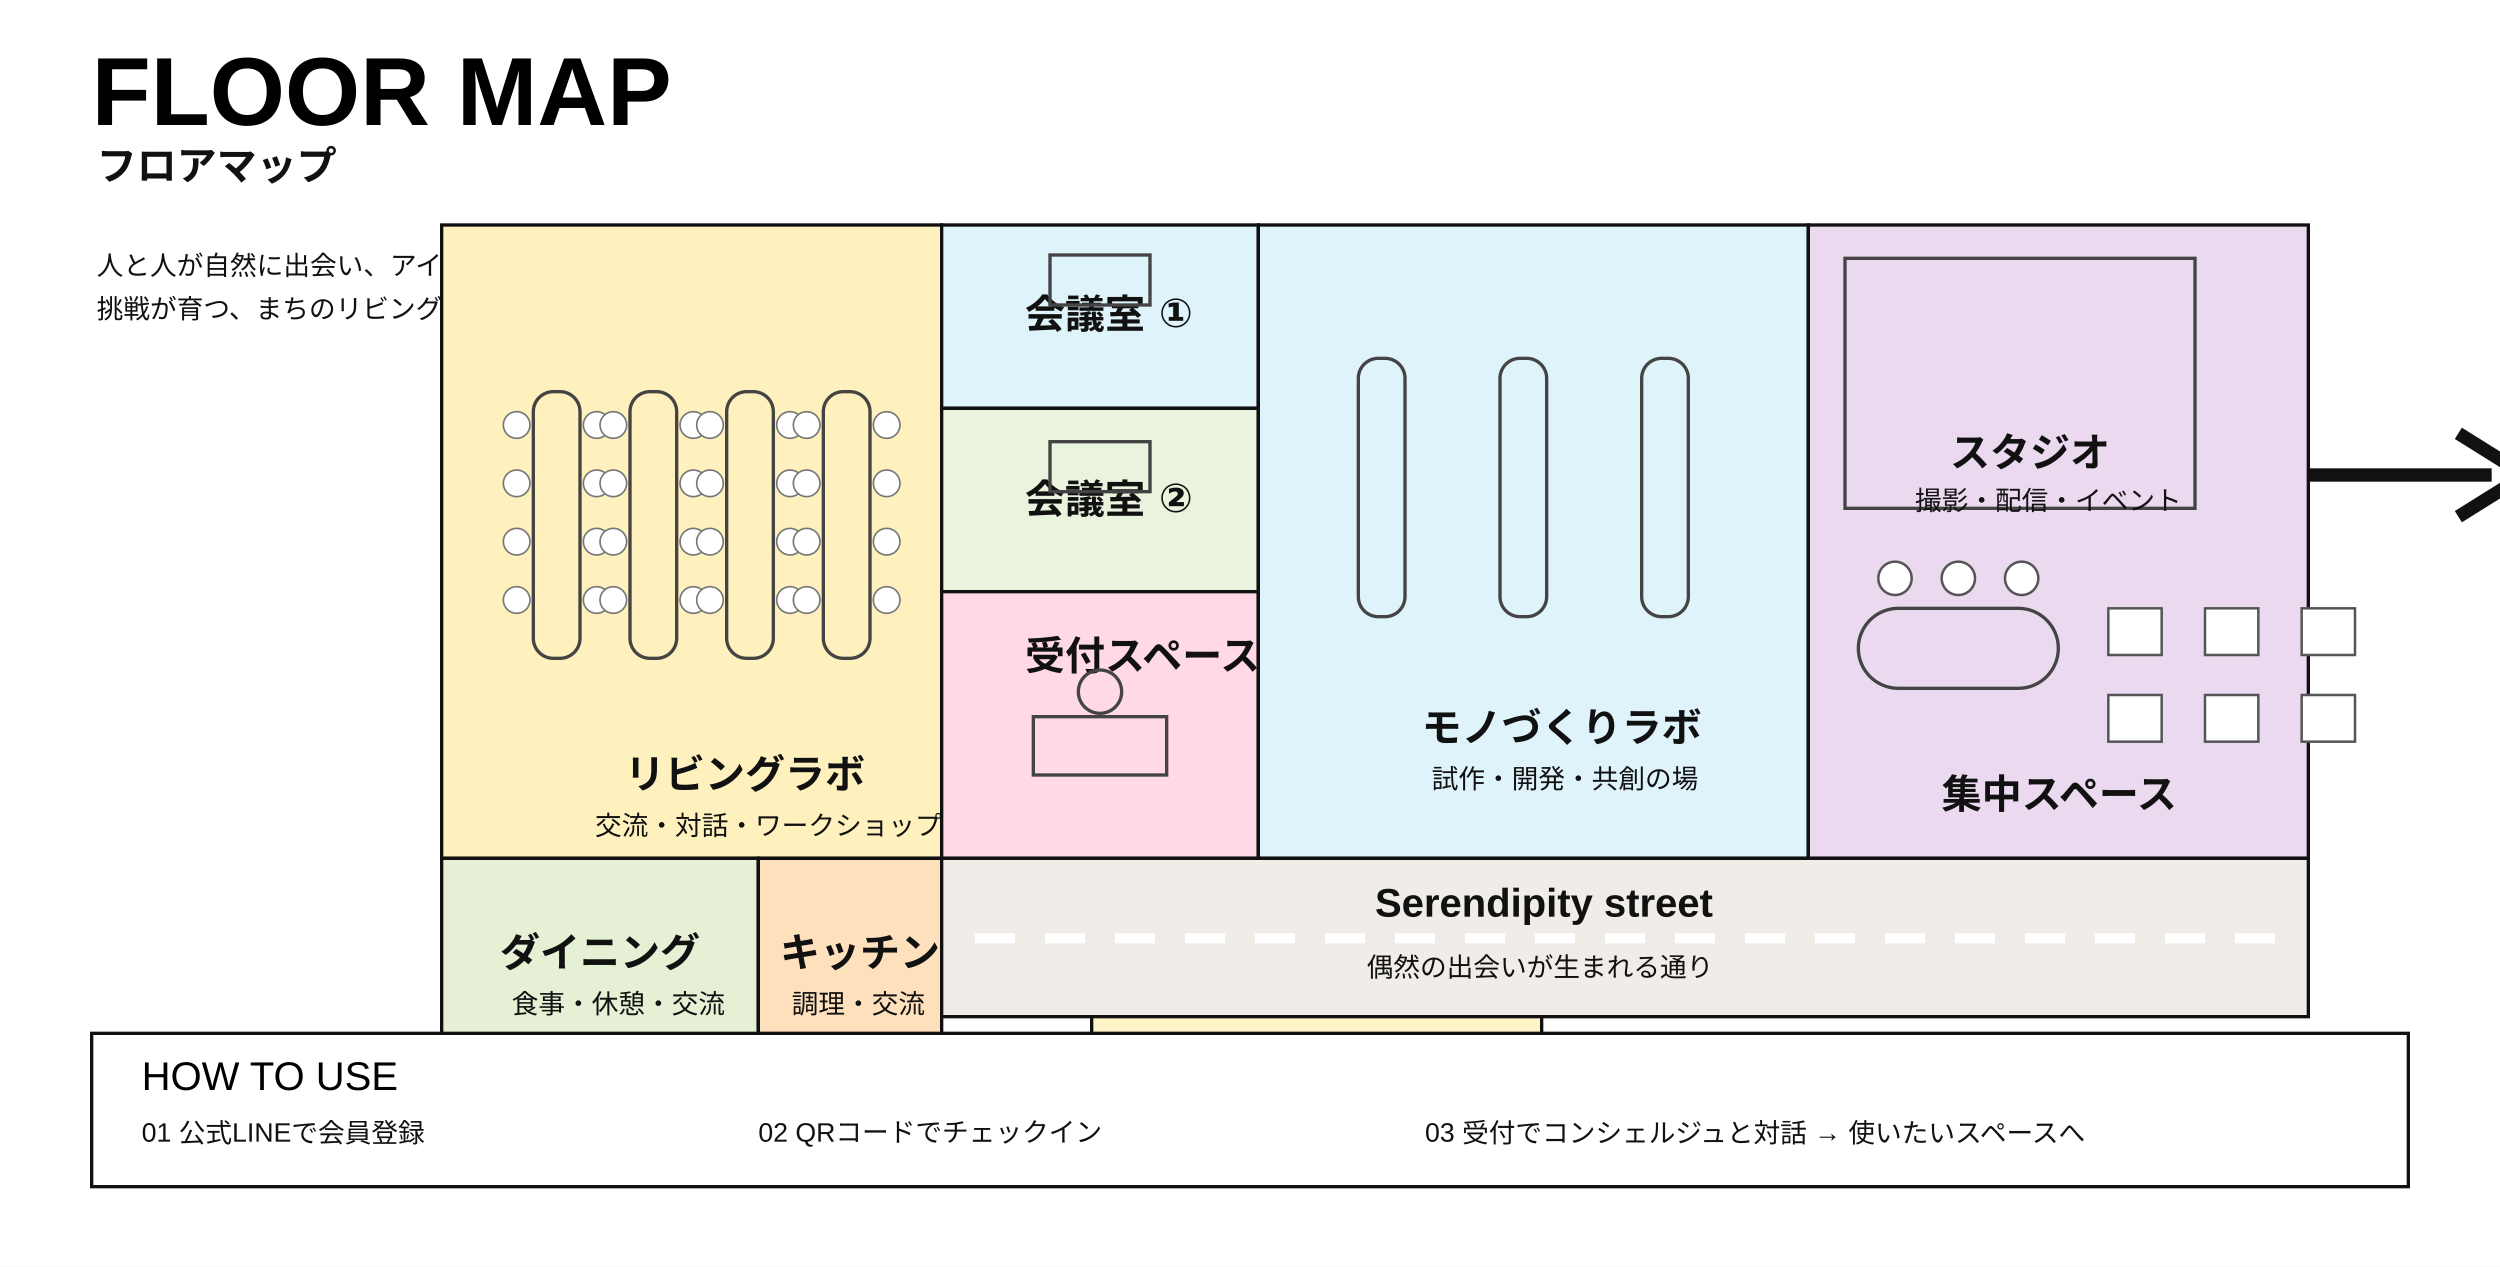
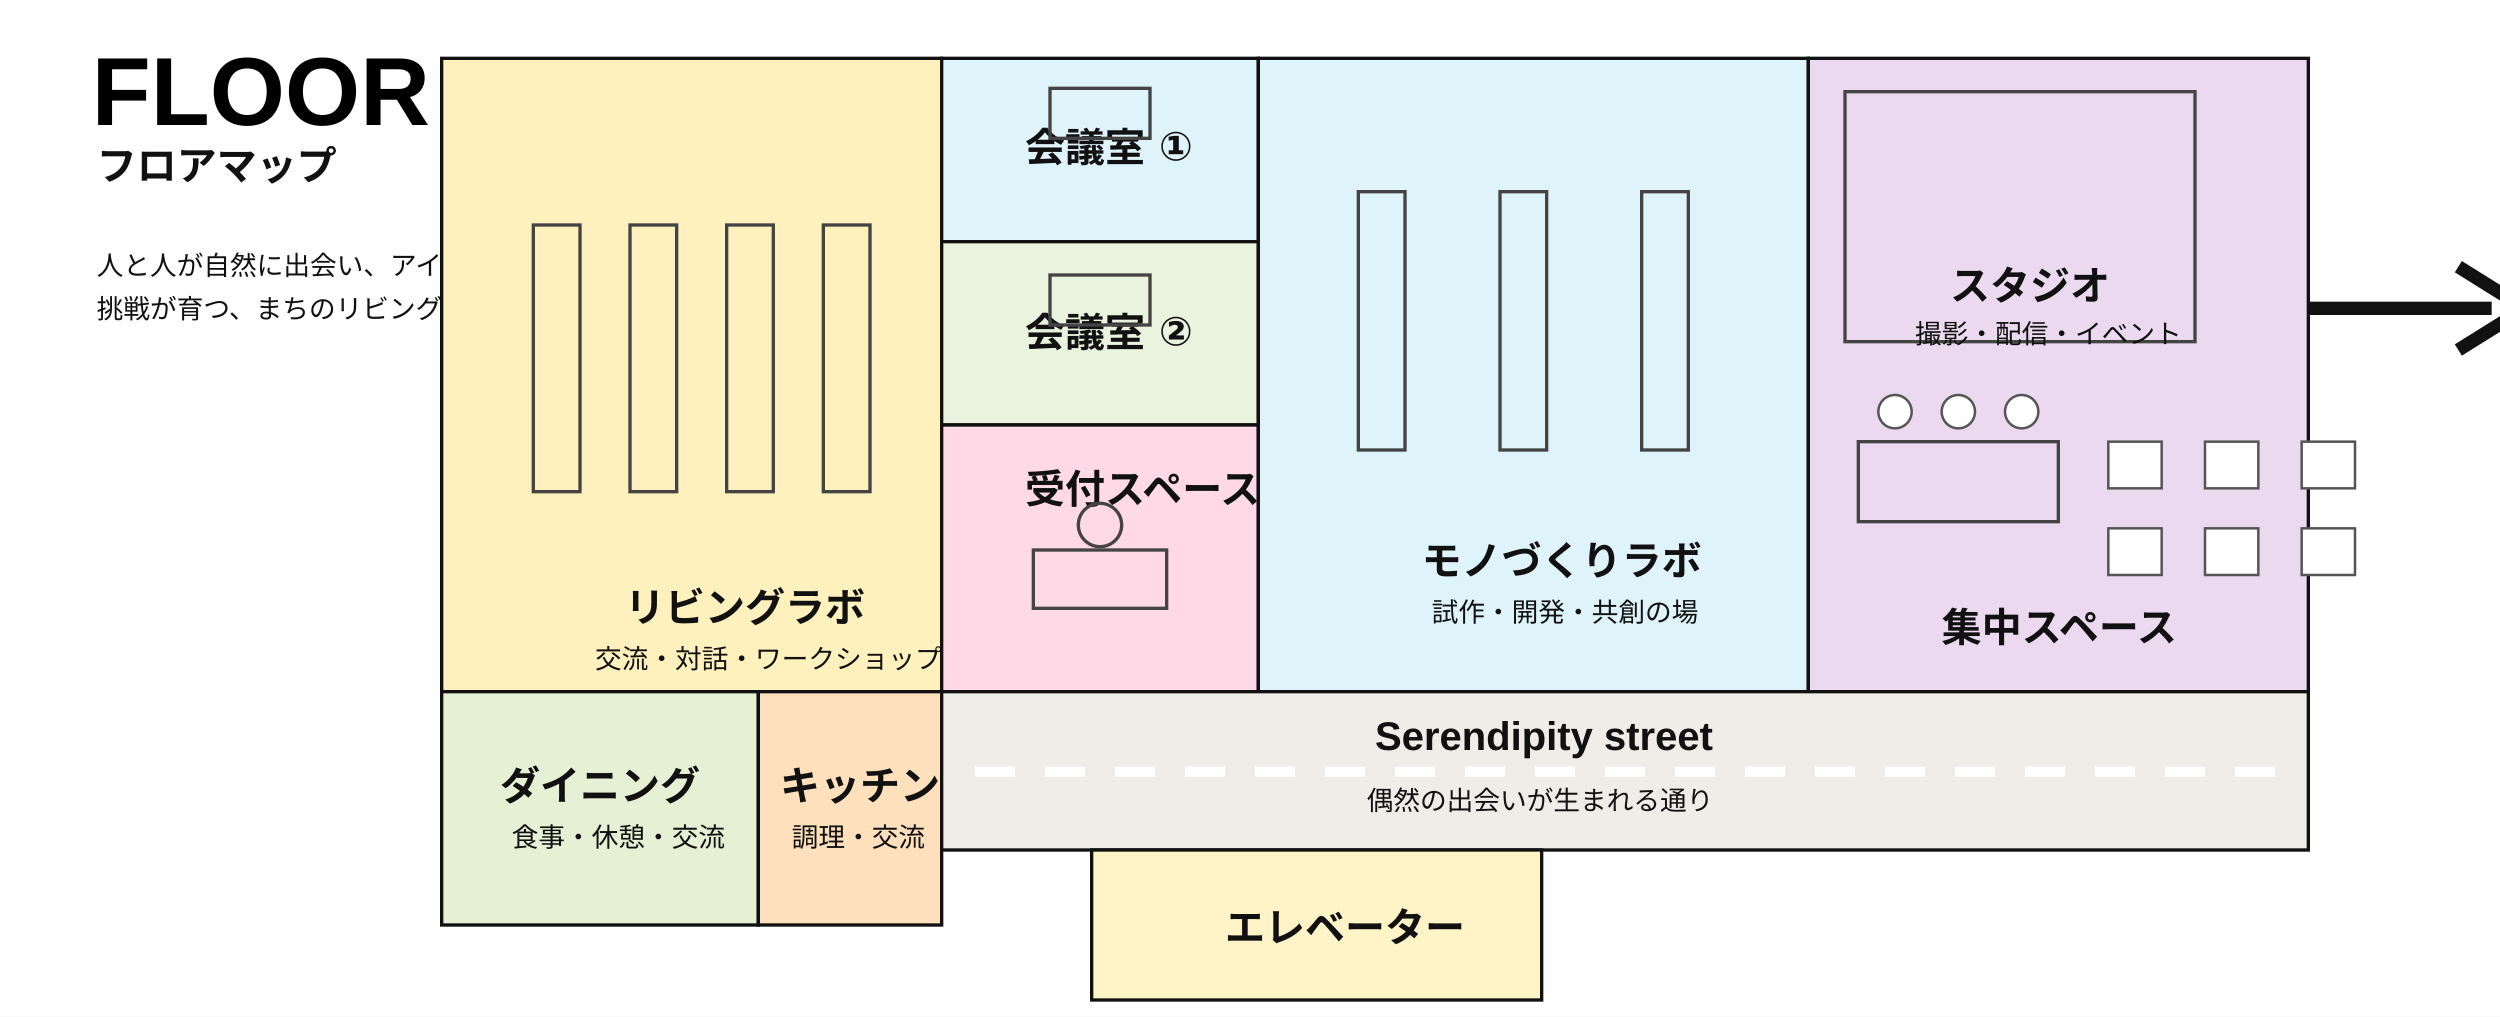
- <svg xmlns="http://www.w3.org/2000/svg" viewBox="0 0 1500 760" role="img" aria-labelledby="t d">
-   <style>.b{stroke:#111;stroke-width:2;fill:none}.r{stroke:#111;stroke-width:2}.t{font:700 24px Arial,'Noto Sans JP',sans-serif;fill:#111}.s{font:500 16px Arial,'Noto Sans JP',sans-serif;fill:#111}.m{font:700 14px Arial,'Noto Sans JP',sans-serif;fill:#111}.desk{fill:none;stroke:#444;stroke-width:2}.chair{fill:#fff;stroke:#555;stroke-width:1.5}</style>
-   <rect width="1500" height="760" fill="#fff" />
+ <svg xmlns="http://www.w3.org/2000/svg" viewBox="0 0 1500 610" role="img" aria-labelledby="t d">
+   <style>.r{stroke:#111;stroke-width:2}.t{font:700 24px Arial,'Noto Sans JP',sans-serif;fill:#111}.s{font:500 16px Arial,'Noto Sans JP',sans-serif;fill:#111}.desk{fill:none;stroke:#444;stroke-width:2}.chair{fill:#fff;stroke:#555;stroke-width:1.5}</style>
+   <rect width="1500" height="610" fill="#fff" />
  <text x="55" y="75" font-family="Arial Black,Arial" font-size="58" font-weight="900">FLOOR MAP</text>
  <text x="58" y="108" class="t">フロアマップ</text>
  <text x="58" y="165" class="s">人と人が自然に出会い、アイデアが生まれ、</text>
  <text x="58" y="191" class="s">挑戦が育つ、まちのリビングラボ。</text>
-   <g transform="translate(265 135)">
+   <g transform="translate(265 35)">
    <rect class="r" x="0" y="0" width="300" height="380" fill="#fff1bd" />
    <text class="t" x="110" y="338">リビングラボ</text>
    <text class="s" x="92" y="366">交流・対話・ワークショップ</text>
    <g transform="translate(55 100)">
-       <g>
-         <rect class="desk" x="0" y="0" width="28" height="160" rx="12" />
-         <rect class="desk" x="58" y="0" width="28" height="160" rx="12" />
-         <rect class="desk" x="116" y="0" width="28" height="160" rx="12" />
-         <rect class="desk" x="174" y="0" width="28" height="160" rx="12" />
-       </g>
-       <g fill="#fff" stroke="#777">
-         <circle cx="-10" cy="20" r="8" />
-         <circle cx="-10" cy="55" r="8" />
-         <circle cx="-10" cy="90" r="8" />
-         <circle cx="-10" cy="125" r="8" />
-         <circle cx="38" cy="20" r="8" />
-         <circle cx="38" cy="55" r="8" />
-         <circle cx="38" cy="90" r="8" />
-         <circle cx="38" cy="125" r="8" />
-         <circle cx="48" cy="20" r="8" />
-         <circle cx="48" cy="55" r="8" />
-         <circle cx="48" cy="90" r="8" />
-         <circle cx="48" cy="125" r="8" />
-         <circle cx="96" cy="20" r="8" />
-         <circle cx="96" cy="55" r="8" />
-         <circle cx="96" cy="90" r="8" />
-         <circle cx="96" cy="125" r="8" />
-         <circle cx="106" cy="20" r="8" />
-         <circle cx="106" cy="55" r="8" />
-         <circle cx="106" cy="90" r="8" />
-         <circle cx="106" cy="125" r="8" />
-         <circle cx="154" cy="20" r="8" />
-         <circle cx="154" cy="55" r="8" />
-         <circle cx="154" cy="90" r="8" />
-         <circle cx="154" cy="125" r="8" />
-         <circle cx="164" cy="20" r="8" />
-         <circle cx="164" cy="55" r="8" />
-         <circle cx="164" cy="90" r="8" />
-         <circle cx="164" cy="125" r="8" />
-         <circle cx="212" cy="20" r="8" />
-         <circle cx="212" cy="55" r="8" />
-         <circle cx="212" cy="90" r="8" />
-         <circle cx="212" cy="125" r="8" />
-       </g>
+       <rect class="desk" x="0" y="0" width="28" height="160" />
+       <rect class="desk" x="58" y="0" width="28" height="160" />
+       <rect class="desk" x="116" y="0" width="28" height="160" />
+       <rect class="desk" x="174" y="0" width="28" height="160" />
    </g>
    <rect class="r" x="300" y="0" width="190" height="110" fill="#dff3fb" />
    <text class="t" x="350" y="62">会議室 ①</text>
    <rect class="desk" x="365" y="18" width="60" height="30" />
    <rect class="r" x="300" y="110" width="190" height="110" fill="#e9f3dd" />
    <text class="t" x="350" y="173">会議室 ②</text>
    <rect class="desk" x="365" y="130" width="60" height="30" />
    <rect class="r" x="300" y="220" width="190" height="160" fill="#ffd9e5" />
    <text class="t" x="350" y="267">受付スペース</text>
    <path class="desk" d="M355 330h80v-35h-80z" />
    <circle class="desk" cx="395" cy="280" r="13" />
    <rect class="r" x="490" y="0" width="330" height="380" fill="#dff3fb" />
    <text class="t" x="588" y="310">モノづくりラボ</text>
    <text class="s" x="594" y="338">試作・開発・共創の場</text>
    <g transform="translate(550 80)">
-       <rect class="desk" x="0" y="0" width="28" height="155" rx="12" />
-       <rect class="desk" x="85" y="0" width="28" height="155" rx="12" />
-       <rect class="desk" x="170" y="0" width="28" height="155" rx="12" />
+       <rect class="desk" x="0" y="0" width="28" height="155" />
+       <rect class="desk" x="85" y="0" width="28" height="155" />
+       <rect class="desk" x="170" y="0" width="28" height="155" />
    </g>
    <rect class="r" x="820" y="0" width="300" height="380" fill="#ead9ef" />
    <rect class="desk" x="842" y="20" width="210" height="150" />
    <text class="t" x="905" y="145">スタジオ</text>
    <text class="s" x="884" y="171">撮影・配信・イベント</text>
    <g transform="translate(850 230)">
-       <rect class="desk" x="0" y="0" width="120" height="48" rx="24" />
+       <rect class="desk" x="0" y="0" width="120" height="48" />
      <circle class="chair" cx="22" cy="-18" r="10" />
      <circle class="chair" cx="60" cy="-18" r="10" />
      <circle class="chair" cx="98" cy="-18" r="10" />
      <g transform="translate(150 0)">
        <rect class="chair" x="0" y="0" width="32" height="28" />
        <rect class="chair" x="58" y="0" width="32" height="28" />
        <rect class="chair" x="116" y="0" width="32" height="28" />
        <rect class="chair" x="0" y="52" width="32" height="28" />
        <rect class="chair" x="58" y="52" width="32" height="28" />
        <rect class="chair" x="116" y="52" width="32" height="28" />
      </g>
    </g>
    <text class="t" x="900" y="350">集中スペース</text>
    <rect class="r" x="0" y="380" width="190" height="140" fill="#e5f0d5" />
    <text class="t" x="35" y="445">ダイニング</text>
    <text class="s" x="42" y="473">食事・休憩・交流</text>
    <rect class="r" x="190" y="380" width="110" height="140" fill="#ffe0bd" />
    <text class="t" x="203" y="445">キッチン</text>
    <text class="s" x="210" y="473">調理・交流</text>
    <rect class="r" x="300" y="380" width="820" height="95" fill="#f0ece7" />
    <line x1="320" y1="428" x2="1100" y2="428" stroke="#fff" stroke-width="6" stroke-dasharray="24 18" />
    <text class="t" x="560" y="415">Serendipity street</text>
    <text class="s" x="555" y="451">偶然の出会いが生まれる通り</text>
    <rect class="r" x="390" y="475" width="270" height="90" fill="#fff3c8" />
    <text class="t" x="470" y="530">エレベーター</text>
    <path d="M1120 150h110" stroke="#111" stroke-width="8" />
    <path d="M1210 125l40 25-40 25" fill="none" stroke="#111" stroke-width="8" />
    <text class="t" x="1260" y="160">出入口</text>
  </g>
-   <g transform="translate(55 620)">
-     <rect x="0" y="0" width="1390" height="92" fill="#fff" stroke="#111" stroke-width="2" />
-     <text x="30" y="34" font-family="Arial Black,Arial" font-size="24">HOW TO USE</text>
-     <text x="30" y="65" class="s">01 公式LINEで会員登録</text>
-     <text x="400" y="65" class="s">02 QRコードでチェックイン</text>
-     <text x="800" y="65" class="s">03 受付でコンシェルジュと対話 → 使いたいスペースへ</text>
-   </g>
</svg>
